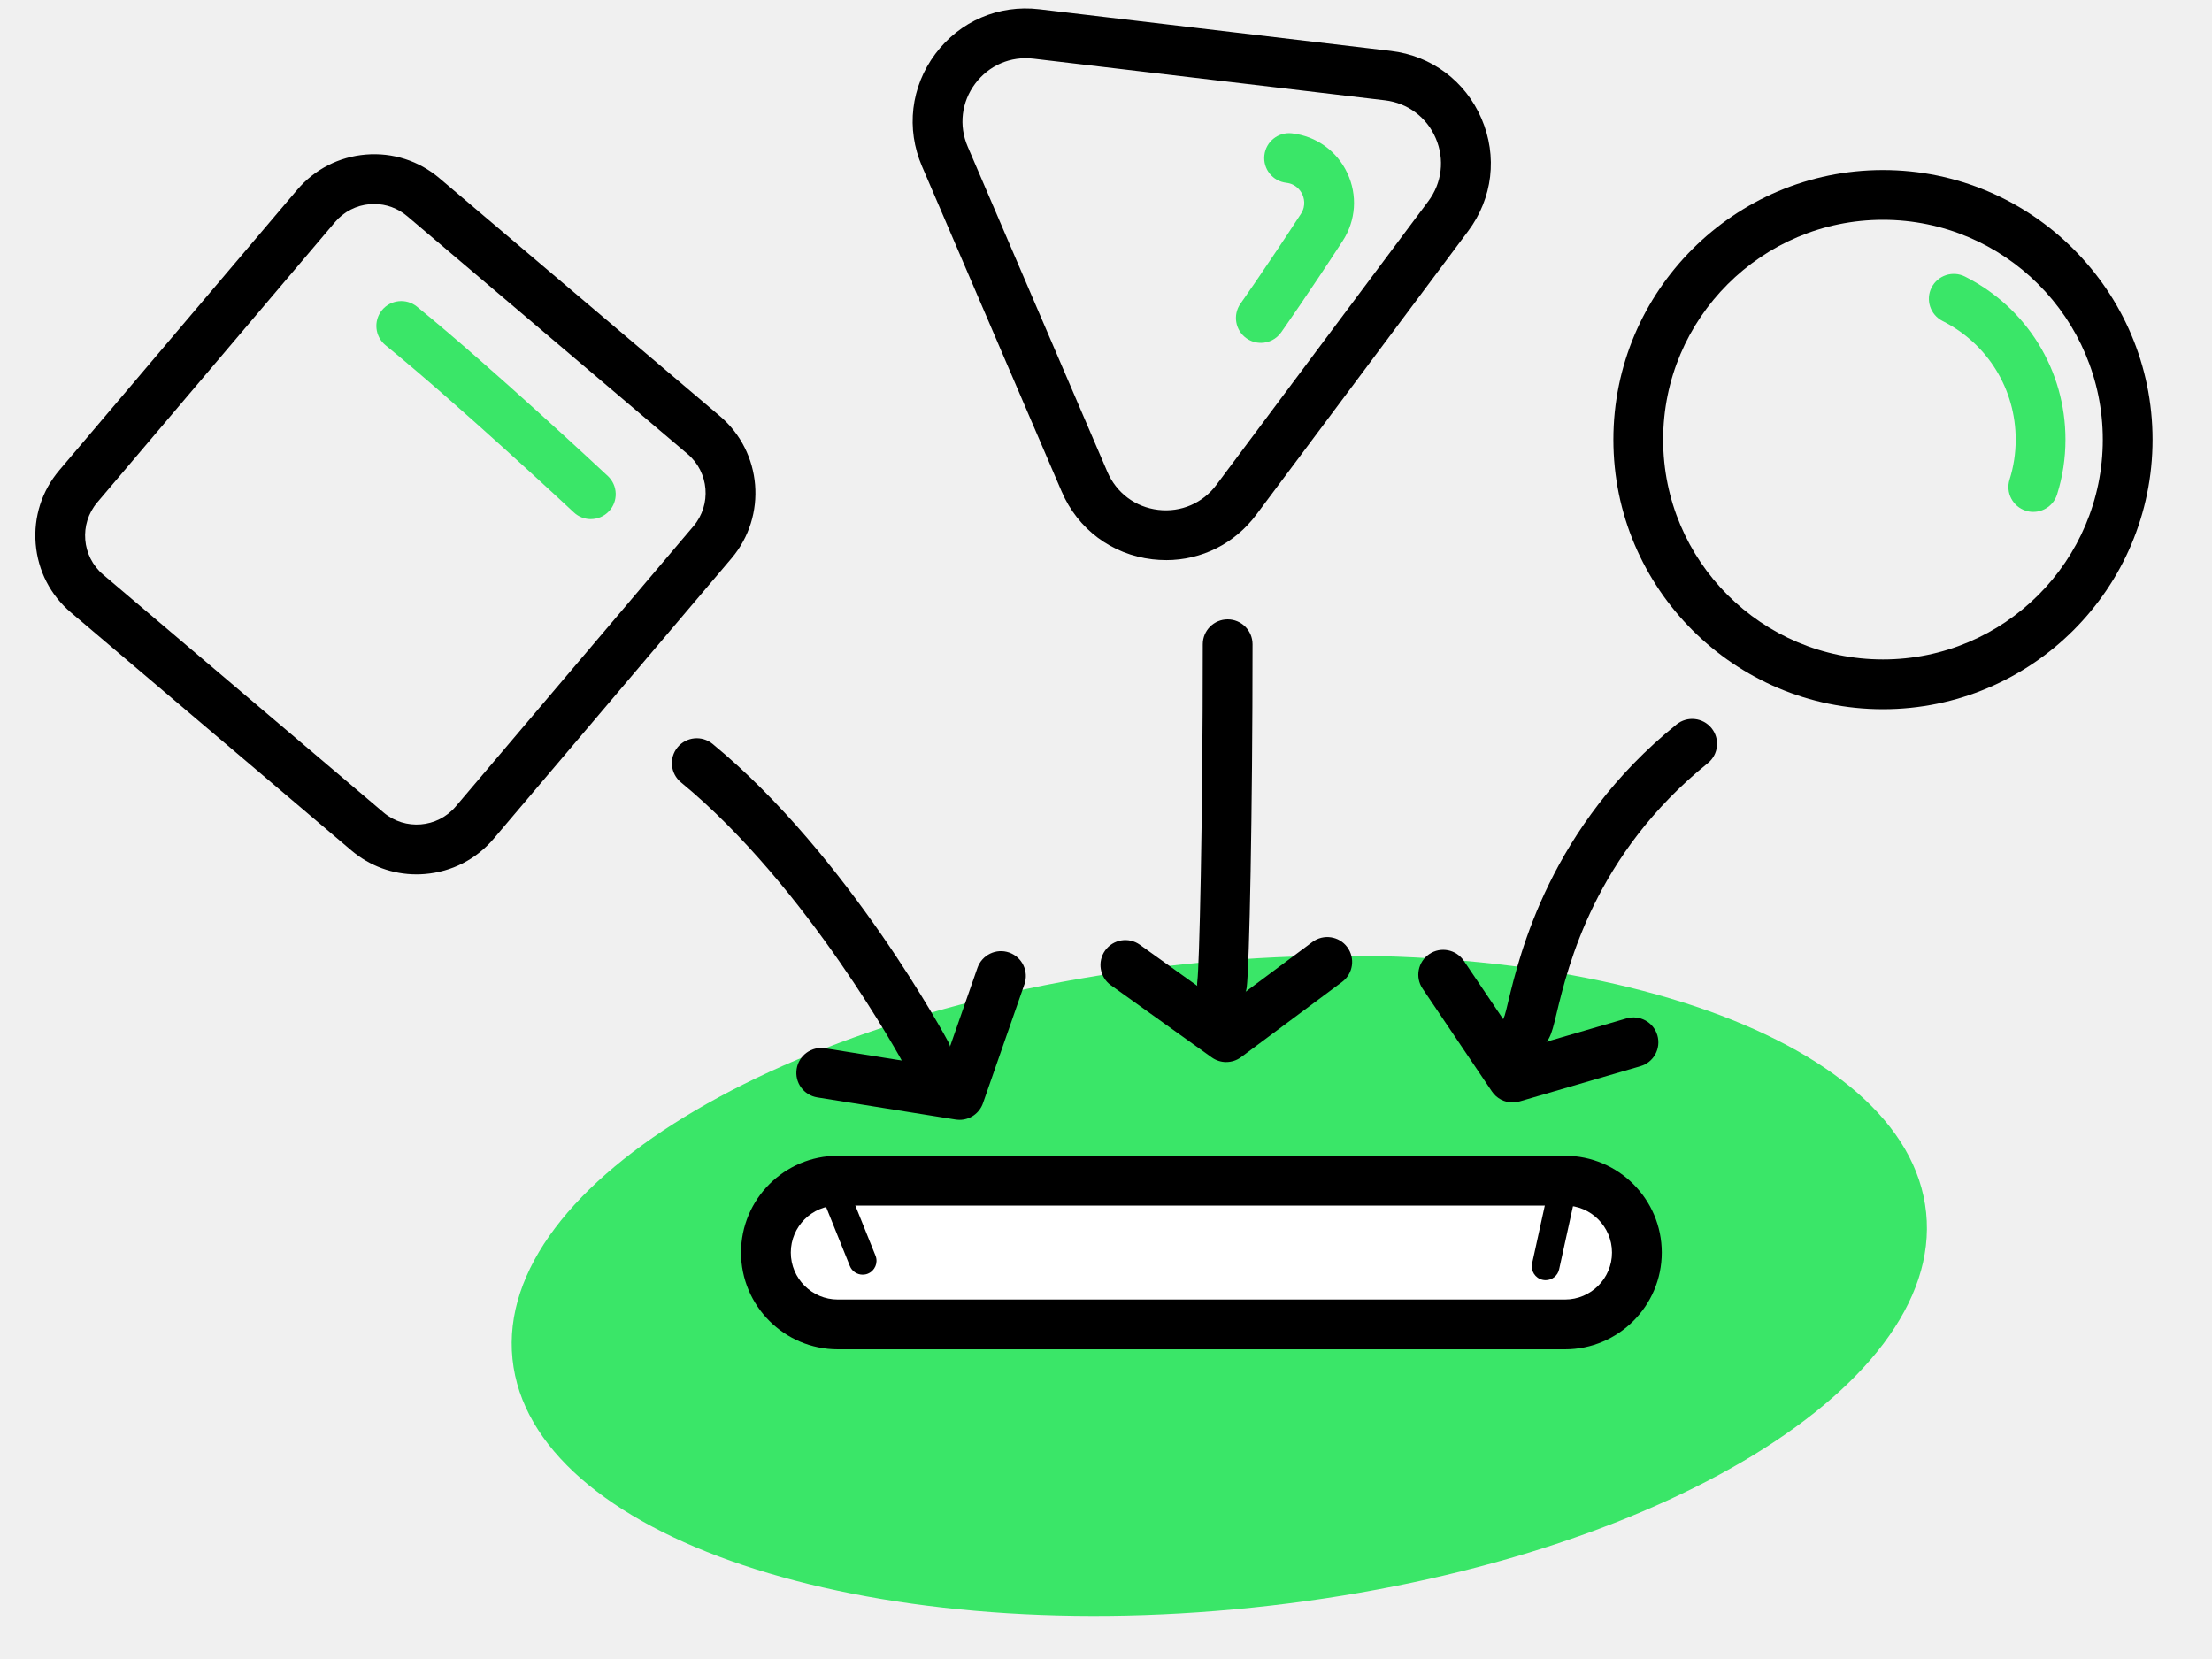
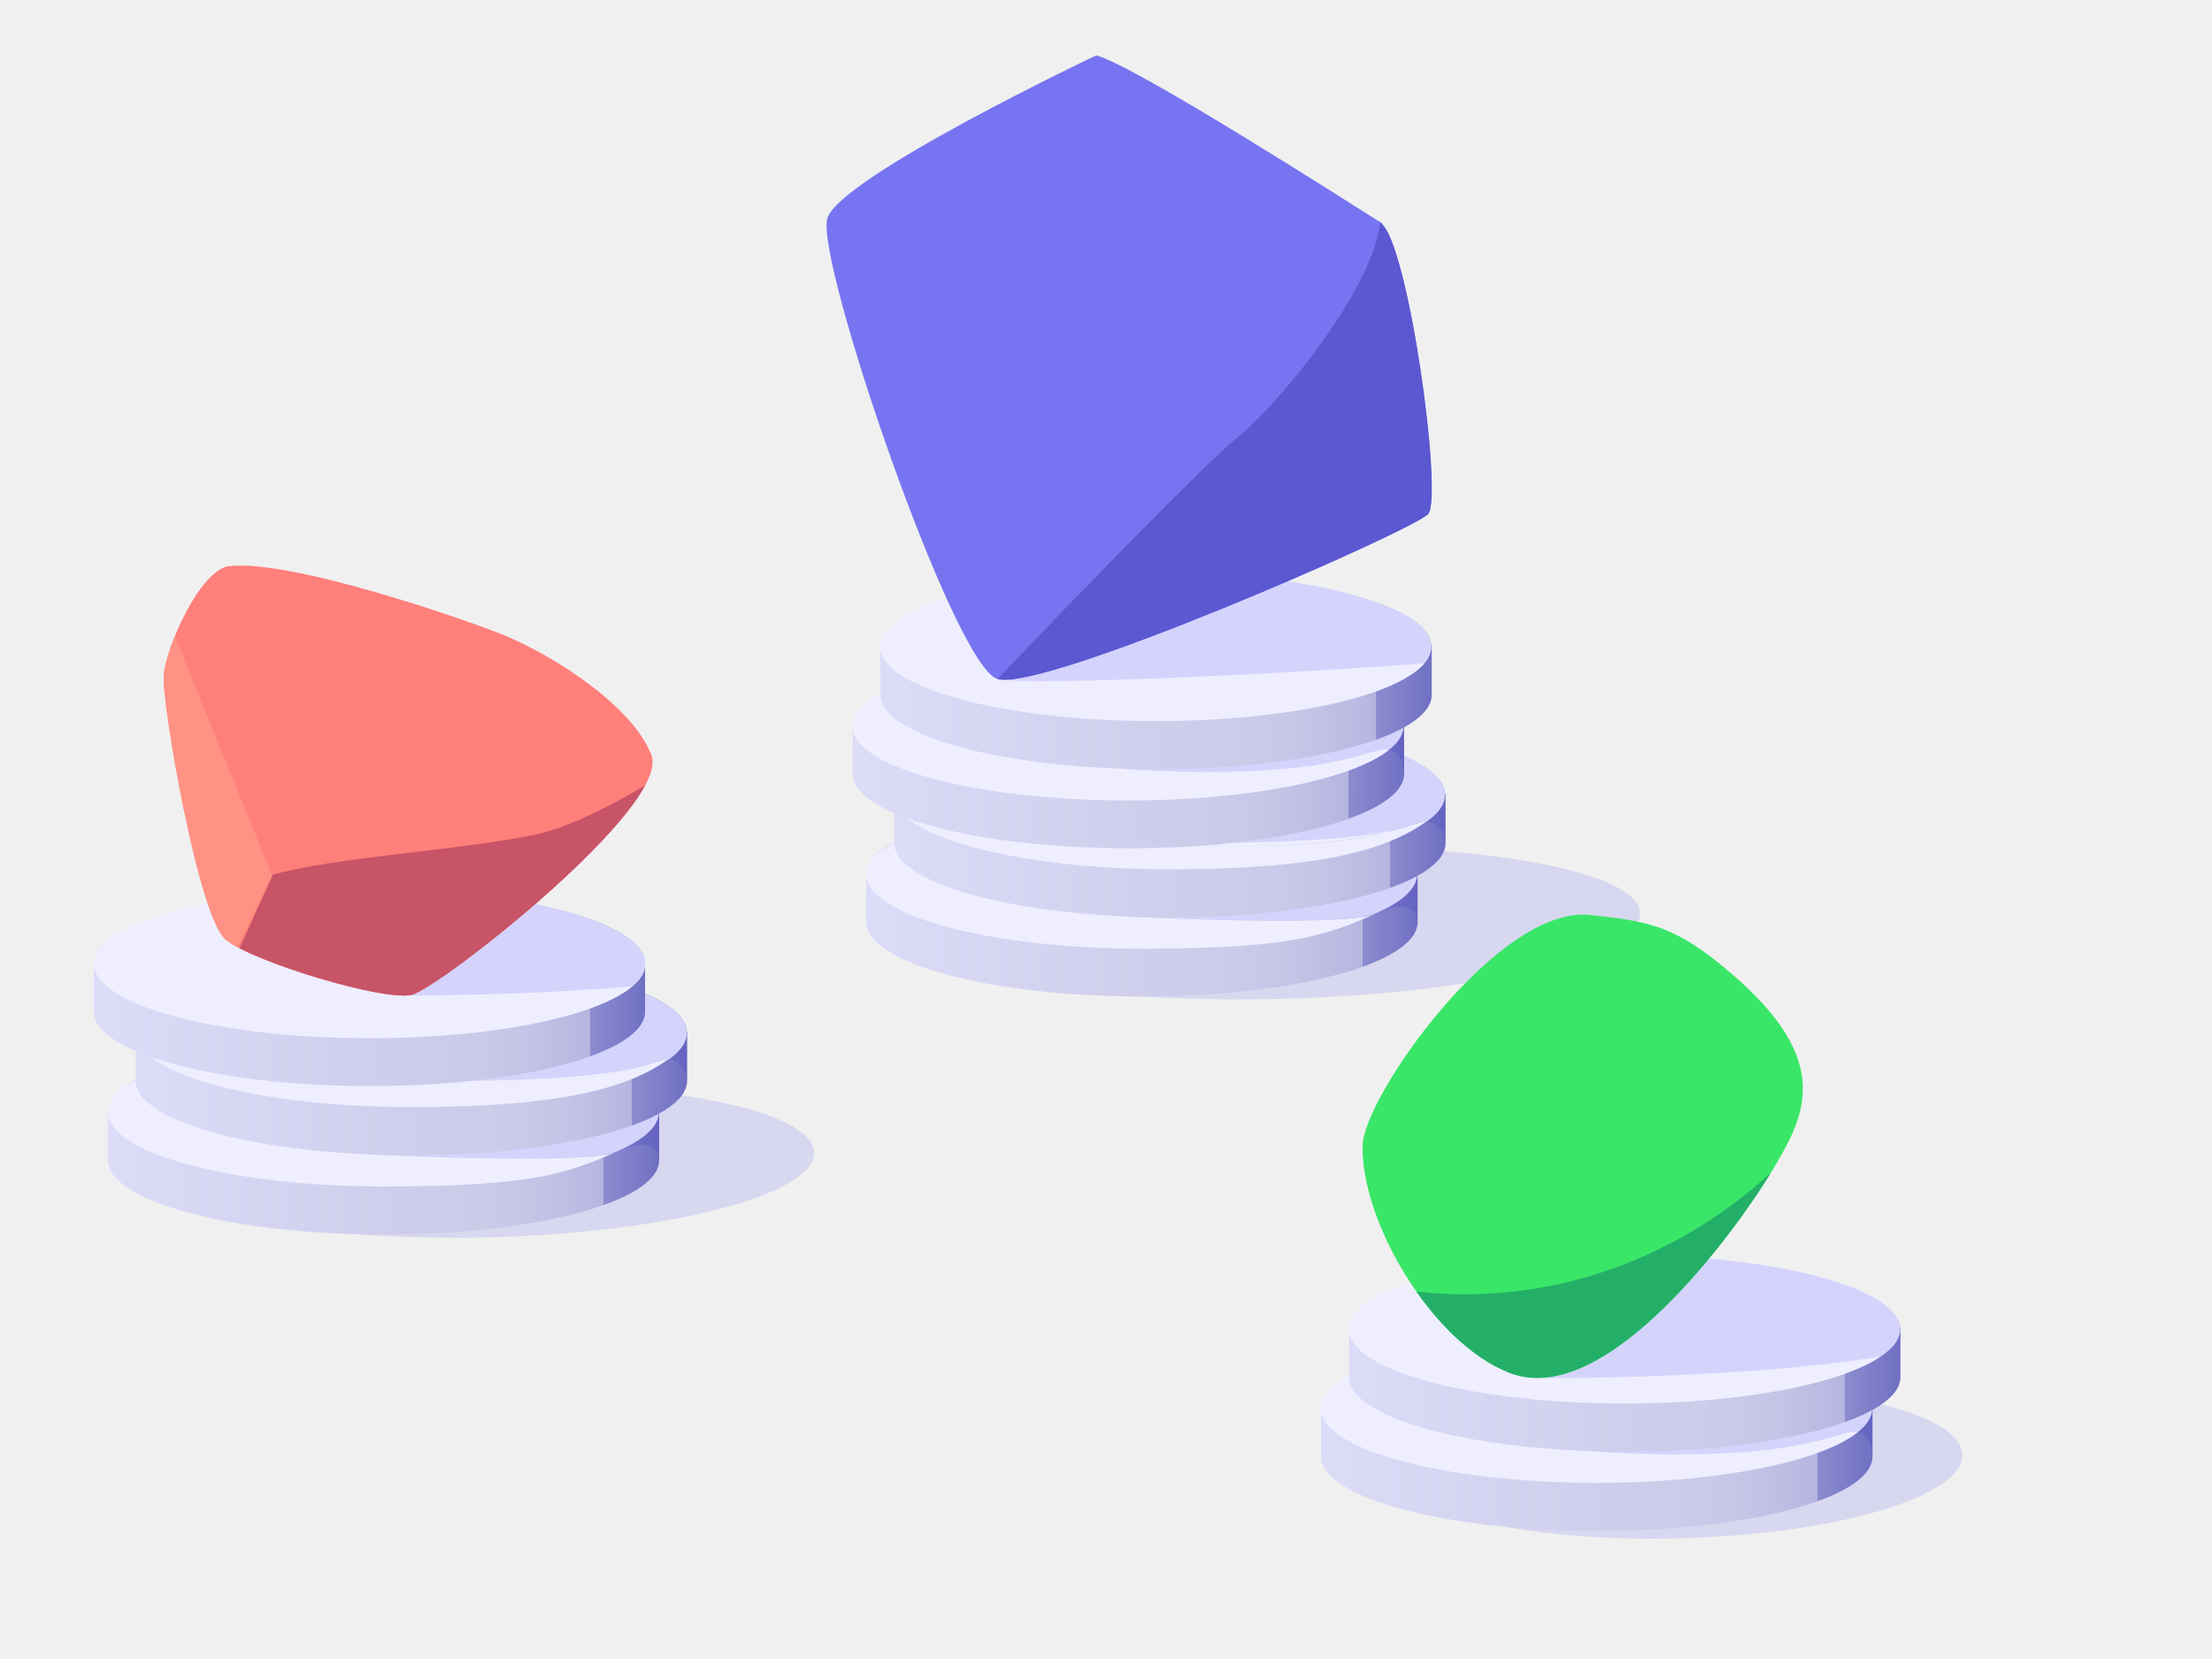
- <svg xmlns="http://www.w3.org/2000/svg" id="Layer_1" viewBox="0 0 800 600">
+ <svg xmlns="http://www.w3.org/2000/svg" id="Layer_1" version="1.1" viewBox="0 0 800 600">
  <defs>
-     <style>.cls-1{fill:#3ae668;}.cls-2{fill:#fff;}</style>
+     <style>
+       .st0 {
+         fill: none;
+       }
+ 
+       .st1 {
+         mix-blend-mode: multiply;
+         opacity: .2;
+       }
+ 
+       .st1, .st2 {
+         isolation: isolate;
+       }
+ 
+       .st1, .st3 {
+         fill: #7774f1;
+       }
+ 
+       .st4 {
+         fill: #ff7f7a;
+       }
+ 
+       .st5 {
+         fill: url(#linear-gradient2);
+       }
+ 
+       .st6 {
+         fill: url(#linear-gradient1);
+       }
+ 
+       .st7 {
+         fill: url(#linear-gradient3);
+       }
+ 
+       .st8 {
+         fill: url(#linear-gradient6);
+       }
+ 
+       .st9 {
+         fill: url(#linear-gradient8);
+       }
+ 
+       .st10 {
+         fill: url(#linear-gradient7);
+       }
+ 
+       .st11 {
+         fill: url(#linear-gradient5);
+       }
+ 
+       .st12 {
+         fill: url(#linear-gradient4);
+       }
+ 
+       .st13 {
+         fill: #eef;
+       }
+ 
+       .st14 {
+         fill: url(#linear-gradient);
+       }
+ 
+       .st15 {
+         fill: #3ae668;
+       }
+ 
+       .st16 {
+         fill: #ff9284;
+       }
+ 
+       .st17 {
+         clip-path: url(#clippath-1);
+       }
+ 
+       .st18 {
+         clip-path: url(#clippath-2);
+       }
+ 
+       .st19 {
+         fill: #5b58d1;
+       }
+ 
+       .st20 {
+         fill: #c75467;
+       }
+ 
+       .st21 {
+         fill: #24af69;
+       }
+ 
+       .st22 {
+         clip-path: url(#clippath);
+       }
+     </style>
+     <linearGradient id="linear-gradient" x1="477.8" y1="83.9" x2="677.1" y2="83.9" gradientTransform="translate(0 602) scale(1 -1)" gradientUnits="userSpaceOnUse">
+       <stop offset="0" stop-color="#dcdcf9" />
+       <stop offset=".6" stop-color="#ccccea" />
+       <stop offset=".7" stop-color="#c9c9e9" />
+       <stop offset=".8" stop-color="#c2c2e6" />
+       <stop offset=".9" stop-color="#b5b5e0" />
+       <stop offset=".9" stop-color="#a3a3d9" />
+       <stop offset=".9" stop-color="#8c8ccf" />
+       <stop offset="1" stop-color="#7070c4" />
+       <stop offset="1" stop-color="#6464bf" />
+     </linearGradient>
+     <linearGradient id="linear-gradient1" x1="487.8" y1="112.6" x2="687.2" y2="112.6" gradientTransform="translate(0 602) scale(1 -1)" gradientUnits="userSpaceOnUse">
+       <stop offset="0" stop-color="#dcdcf9" />
+       <stop offset=".6" stop-color="#ccccea" />
+       <stop offset=".7" stop-color="#c9c9e9" />
+       <stop offset=".8" stop-color="#c2c2e6" />
+       <stop offset=".9" stop-color="#b5b5e0" />
+       <stop offset=".9" stop-color="#a3a3d9" />
+       <stop offset=".9" stop-color="#8c8ccf" />
+       <stop offset="1" stop-color="#7070c4" />
+       <stop offset="1" stop-color="#6464bf" />
+     </linearGradient>
+     <linearGradient id="linear-gradient2" x1="39" y1="191.1" x2="238.3" y2="191.1" gradientTransform="translate(0 602) scale(1 -1)" gradientUnits="userSpaceOnUse">
+       <stop offset="0" stop-color="#dcdcf9" />
+       <stop offset=".6" stop-color="#ccccea" />
+       <stop offset=".7" stop-color="#c9c9e9" />
+       <stop offset=".8" stop-color="#c2c2e6" />
+       <stop offset=".9" stop-color="#b5b5e0" />
+       <stop offset=".9" stop-color="#a3a3d9" />
+       <stop offset=".9" stop-color="#8c8ccf" />
+       <stop offset="1" stop-color="#7070c4" />
+       <stop offset="1" stop-color="#6464bf" />
+     </linearGradient>
+     <linearGradient id="linear-gradient3" x1="49.1" y1="219.8" x2="248.4" y2="219.8" gradientTransform="translate(0 602) scale(1 -1)" gradientUnits="userSpaceOnUse">
+       <stop offset="0" stop-color="#dcdcf9" />
+       <stop offset=".6" stop-color="#ccccea" />
+       <stop offset=".7" stop-color="#c9c9e9" />
+       <stop offset=".8" stop-color="#c2c2e6" />
+       <stop offset=".9" stop-color="#b5b5e0" />
+       <stop offset=".9" stop-color="#a3a3d9" />
+       <stop offset=".9" stop-color="#8c8ccf" />
+       <stop offset="1" stop-color="#7070c4" />
+       <stop offset="1" stop-color="#6464bf" />
+     </linearGradient>
+     <linearGradient id="linear-gradient4" x1="34" y1="244.7" x2="233.3" y2="244.7" gradientTransform="translate(0 602) scale(1 -1)" gradientUnits="userSpaceOnUse">
+       <stop offset="0" stop-color="#dcdcf9" />
+       <stop offset=".6" stop-color="#ccccea" />
+       <stop offset=".7" stop-color="#c9c9e9" />
+       <stop offset=".8" stop-color="#c2c2e6" />
+       <stop offset=".9" stop-color="#b5b5e0" />
+       <stop offset=".9" stop-color="#a3a3d9" />
+       <stop offset=".9" stop-color="#8c8ccf" />
+       <stop offset="1" stop-color="#7070c4" />
+       <stop offset="1" stop-color="#6464bf" />
+     </linearGradient>
+     <linearGradient id="linear-gradient5" x1="313.2" y1="277.2" x2="512.6" y2="277.2" gradientTransform="translate(0 602) scale(1 -1)" gradientUnits="userSpaceOnUse">
+       <stop offset="0" stop-color="#dcdcf9" />
+       <stop offset=".6" stop-color="#ccccea" />
+       <stop offset=".7" stop-color="#c9c9e9" />
+       <stop offset=".8" stop-color="#c2c2e6" />
+       <stop offset=".9" stop-color="#b5b5e0" />
+       <stop offset=".9" stop-color="#a3a3d9" />
+       <stop offset=".9" stop-color="#8c8ccf" />
+       <stop offset="1" stop-color="#7070c4" />
+       <stop offset="1" stop-color="#6464bf" />
+     </linearGradient>
+     <linearGradient id="linear-gradient6" x1="323.3" y1="305.8" x2="522.6" y2="305.8" gradientTransform="translate(0 602) scale(1 -1)" gradientUnits="userSpaceOnUse">
+       <stop offset="0" stop-color="#dcdcf9" />
+       <stop offset=".6" stop-color="#ccccea" />
+       <stop offset=".7" stop-color="#c9c9e9" />
+       <stop offset=".8" stop-color="#c2c2e6" />
+       <stop offset=".9" stop-color="#b5b5e0" />
+       <stop offset=".9" stop-color="#a3a3d9" />
+       <stop offset=".9" stop-color="#8c8ccf" />
+       <stop offset="1" stop-color="#7070c4" />
+       <stop offset="1" stop-color="#6464bf" />
+     </linearGradient>
+     <linearGradient id="linear-gradient7" x1="308.2" y1="330.8" x2="507.6" y2="330.8" gradientTransform="translate(0 602) scale(1 -1)" gradientUnits="userSpaceOnUse">
+       <stop offset="0" stop-color="#dcdcf9" />
+       <stop offset=".6" stop-color="#ccccea" />
+       <stop offset=".7" stop-color="#c9c9e9" />
+       <stop offset=".8" stop-color="#c2c2e6" />
+       <stop offset=".9" stop-color="#b5b5e0" />
+       <stop offset=".9" stop-color="#a3a3d9" />
+       <stop offset=".9" stop-color="#8c8ccf" />
+       <stop offset="1" stop-color="#7070c4" />
+       <stop offset="1" stop-color="#6464bf" />
+     </linearGradient>
+     <linearGradient id="linear-gradient8" x1="318.3" y1="359.4" x2="517.7" y2="359.4" gradientTransform="translate(0 602) scale(1 -1)" gradientUnits="userSpaceOnUse">
+       <stop offset="0" stop-color="#dcdcf9" />
+       <stop offset=".6" stop-color="#ccccea" />
+       <stop offset=".7" stop-color="#c9c9e9" />
+       <stop offset=".8" stop-color="#c2c2e6" />
+       <stop offset=".9" stop-color="#b5b5e0" />
+       <stop offset=".9" stop-color="#a3a3d9" />
+       <stop offset=".9" stop-color="#8c8ccf" />
+       <stop offset="1" stop-color="#7070c4" />
+       <stop offset="1" stop-color="#6464bf" />
+     </linearGradient>
+     <clipPath id="clippath">
+       <path class="st0" d="M396.5,20s-92.9,44-97.3,59c-4.4,15,45.5,161.2,61.4,166.5,15.9,5.3,150.5-53.6,155.9-59.6,5.5-6-7.2-99.2-17.4-105.6s-88.5-56.6-102.7-60.3h0Z" />
+     </clipPath>
+     <clipPath id="clippath-1">
+       <path class="st0" d="M82.9,204.7c-10.7,1.4-23.2,30.1-23.7,39.9-.6,9.8,12.6,87.3,22.5,95.3,9.9,8,57,22.3,67.2,19.9,10.2-2.5,93.8-68.2,86.7-86.7-6.7-17.5-34.2-35.4-52.9-43.2-13.2-5.5-78-27.9-99.8-25.1Z" />
+     </clipPath>
+     <clipPath id="clippath-2">
+       <path class="st0" d="M626.3,352.2c37.5,32.2,26.3,51.8,14.3,71.7s-59.4,86.3-94.7,72.6c-28-10.9-53.7-54.7-53.1-82.2.4-17.8,49.1-86.9,82.2-83.4,22.1,2.4,31,3.9,51.3,21.3h0Z" />
+     </clipPath>
  </defs>
-   <ellipse class="cls-1" cx="441" cy="465" rx="257" ry="117" transform="translate(-45.63 47.99) rotate(-5.92)" />
-   <path d="M150.63,316.23c-8.63,0-16.9-3.02-23.56-8.67L25.67,221.54c-7.44-6.31-11.97-15.14-12.77-24.86-.8-9.72,2.24-19.17,8.55-26.61l86.01-101.4c6.31-7.44,15.14-11.97,24.86-12.77,9.73-.8,19.17,2.24,26.61,8.55l101.4,86.01c15.36,13.02,17.25,36.11,4.23,51.47l-86.01,101.4c-6.31,7.44-15.14,11.97-24.86,12.77-1.02.08-2.04.13-3.05.13ZM135.33,73.78c-.51,0-1.03.02-1.55.06-4.93.4-9.41,2.71-12.61,6.48l-86.01,101.4c-6.6,7.79-5.64,19.5,2.14,26.1l101.4,86.01c7.79,6.6,19.5,5.64,26.1-2.14l86.01-101.4c6.6-7.79,5.64-19.5-2.14-26.1l-101.4-86.01c-3.38-2.86-7.57-4.4-11.95-4.4ZM257.69,196.1h0,0Z" />
-   <path d="M681,256.5c-53.76,0-97.5-43.74-97.5-97.5s43.74-97.5,97.5-97.5,97.5,43.74,97.5,97.5-43.74,97.5-97.5,97.5ZM681,79.5c-43.84,0-79.5,35.66-79.5,79.5s35.66,79.5,79.5,79.5,79.5-35.66,79.5-79.5-35.66-79.5-79.5-79.5Z" />
-   <path d="M421.73,202.57c-1.65,0-3.31-.1-4.97-.29-14.7-1.74-26.96-10.9-32.79-24.5l-50.52-117.64c-5.84-13.6-4.04-28.79,4.82-40.65,8.86-11.85,22.91-17.89,37.61-16.15l127.14,15.07c14.7,1.74,26.96,10.9,32.79,24.5,5.84,13.6,4.04,28.79-4.82,40.65l-76.62,102.57c-7.85,10.51-19.79,16.45-32.64,16.45ZM349.98,53.03l50.52,117.64c3.27,7.62,10.14,12.75,18.37,13.73,8.23.97,16.11-2.41,21.07-9.05l76.62-102.57c4.96-6.64,5.97-15.16,2.7-22.77s-10.14-12.75-18.37-13.73l-127.14-15.07c-8.23-.98-16.11,2.41-21.07,9.05-4.96,6.64-5.97,15.16-2.7,22.77Z" />
-   <rect class="cls-2" x="277" y="427" width="315" height="52" rx="26" ry="26" />
-   <path d="M566,488h-263c-19.3,0-35-15.7-35-35s15.7-35,35-35h263c19.3,0,35,15.7,35,35s-15.7,35-35,35ZM303,436c-9.37,0-17,7.63-17,17s7.63,17,17,17h263c9.37,0,17-7.63,17-17s-7.63-17-17-17h-263Z" />
-   <line class="cls-2" x1="302.33" y1="431.98" x2="312" y2="456" />
-   <path d="M312,461c-1.98,0-3.86-1.18-4.64-3.13l-9.67-24.02c-1.03-2.56.21-5.47,2.77-6.51,2.56-1.03,5.47.21,6.51,2.77l9.67,24.02c1.03,2.56-.21,5.47-2.77,6.51-.61.25-1.24.36-1.87.36Z" />
-   <line class="cls-2" x1="565.67" y1="427.63" x2="559" y2="458" />
-   <path d="M559,463c-.36,0-.72-.04-1.08-.12-2.7-.59-4.4-3.26-3.81-5.96l6.67-30.37c.59-2.7,3.26-4.4,5.96-3.81,2.7.59,4.4,3.26,3.81,5.96l-6.67,30.37c-.51,2.34-2.58,3.93-4.88,3.93Z" />
-   <path class="cls-2" d="M335,381c-3-6-38-68-83-105" />
-   <path d="M335.01,390c-3.3,0-6.48-1.82-8.06-4.98-.3-.61-34.89-64.44-80.67-102.07-3.84-3.16-4.39-8.83-1.24-12.67,3.16-3.84,8.83-4.39,12.67-1.24,49.3,40.54,85.01,107.29,85.33,107.93,2.22,4.45.42,9.85-4.02,12.08-1.29.65-2.67.95-4.02.95Z" />
-   <path d="M347.01,405c-.47,0-.95-.04-1.43-.11l-50-8c-4.91-.79-8.25-5.4-7.46-10.31s5.4-8.25,10.31-7.46l42.56,6.81,12.52-35.9c1.64-4.69,6.77-7.17,11.46-5.54,4.69,1.64,7.17,6.77,5.54,11.46l-15,43.02c-1.28,3.66-4.72,6.04-8.49,6.04Z" />
-   <path class="cls-2" d="M441.96,355.96c.88-6.65,2.04-60.96,2.04-122.96" />
-   <path d="M441.97,364.96c-.39,0-.79-.03-1.19-.08-4.93-.65-8.39-5.17-7.74-10.1.69-5.23,1.96-55.45,1.96-121.78,0-4.97,4.03-9,9-9s9,4.03,9,9c0,60.89-1.14,116.73-2.12,124.14-.6,4.53-4.46,7.82-8.91,7.82Z" />
-   <path d="M443.49,384.11c-1.83,0-3.67-.56-5.24-1.68l-36.49-26.11c-4.04-2.89-4.97-8.51-2.08-12.56s8.51-4.97,12.56-2.08l31.14,22.29,31.27-23.29c3.99-2.97,9.63-2.14,12.59,1.84,2.97,3.99,2.14,9.62-1.84,12.59l-36.54,27.21c-1.59,1.19-3.48,1.78-5.38,1.78Z" />
-   <path d="M552.27,380.23c-1.42,0-2.87-.34-4.21-1.05-4.29-2.27-5.98-7.52-3.89-11.85.27-.78.81-3.03,1.29-5.03,4.17-17.35,15.26-63.46,60.88-100.3,3.87-3.12,9.53-2.52,12.66,1.35,3.12,3.87,2.52,9.53-1.35,12.66-40.86,33-50.55,73.3-54.69,90.51-1.08,4.47-1.67,6.93-2.73,8.94-1.62,3.04-4.73,4.78-7.96,4.78ZM544.33,367.01c-.03.06-.06.12-.1.19.03-.06.06-.12.1-.19Z" />
-   <path d="M547.03,398.71c-2.94,0-5.76-1.44-7.46-3.97l-25.08-37.2c-2.78-4.12-1.69-9.71,2.43-12.49,4.12-2.78,9.71-1.69,12.49,2.43l21.41,31.75,37.43-10.91c4.77-1.39,9.77,1.35,11.16,6.12,1.39,4.77-1.35,9.77-6.12,11.16l-43.74,12.75c-.83.24-1.68.36-2.52.36Z" />
-   <path class="cls-1" d="M213.69,187.75c-2.2,0-4.41-.8-6.15-2.43-.41-.39-41.54-38.82-68.11-60.46-3.85-3.14-4.43-8.81-1.3-12.66,3.14-3.85,8.81-4.43,12.66-1.3,27.05,22.03,67.34,59.68,69.04,61.27,3.63,3.4,3.82,9.09.42,12.72-1.77,1.89-4.17,2.85-6.57,2.85Z" />
-   <path class="cls-1" d="M455.99,124c-1.79,0-3.6-.53-5.18-1.64-4.06-2.86-5.04-8.48-2.17-12.54.1-.14,9.68-13.76,21.86-32.48,2-3.08,1-5.99.48-7.09-.52-1.11-2.13-3.72-5.77-4.14-4.94-.56-8.49-5.02-7.93-9.96.56-4.94,5.01-8.49,9.96-7.93,8.77,1,16.26,6.36,20.02,14.35,3.77,7.99,3.14,17.18-1.67,24.58-12.37,19.02-22.13,32.9-22.23,33.04-1.75,2.49-4.54,3.82-7.36,3.82Z" />
-   <path class="cls-1" d="M735.38,185.14c-.9,0-1.81-.13-2.71-.42-4.74-1.49-7.38-6.55-5.88-11.29,1.46-4.65,2.21-9.5,2.21-14.43,0-18.25-10.13-34.68-26.44-42.9-4.44-2.24-6.23-7.65-3.99-12.09,2.24-4.44,7.65-6.22,12.09-3.99,22.42,11.29,36.34,33.89,36.34,58.97,0,6.76-1.02,13.44-3.04,19.84-1.21,3.84-4.76,6.3-8.58,6.3Z" />
+   <g class="st2">
+     <g id="Layer_11" data-name="Layer_1">
+       <ellipse class="st1" cx="607.3" cy="528.9" rx="102.4" ry="27.4" transform="translate(-14.5 17.2) rotate(-1.6)" />
+       <path class="st14" d="M677.1,509c-.9-14.6-45.2-26.4-99.7-26.4s-98.8,11.8-99.6,26.4h0v17.3h0c0,.2,0,.3,0,.5,0,14.8,44.6,26.9,99.7,26.9s99.7-12,99.7-26.9,0-.3,0-.5h0v-17.3h0,0Z" />
+       <ellipse class="st13" cx="577.4" cy="509.4" rx="99.7" ry="26.9" />
+       <path class="st1" d="M575,524.8l101-18.6,1.2,5.4v14.7c0,0,.1-10-8.6-8.2s-26.4,11-93.5,6.8Z" />
+       <path class="st6" d="M687.2,480.3c-.9-14.6-45.2-26.4-99.7-26.4s-98.8,11.8-99.6,26.4h0v17.3h0c0,.1,0,.3,0,.5,0,14.8,44.6,26.9,99.7,26.9s99.7-12,99.7-26.9,0-.3,0-.5h0v-17.3h0,0Z" />
+       <ellipse class="st13" cx="587.5" cy="480.7" rx="99.7" ry="26.9" />
+       <ellipse class="st1" cx="177.3" cy="420.1" rx="117.2" ry="27.4" transform="translate(-11.7 5.1) rotate(-1.6)" />
+       <path class="st5" d="M238.3,401.8c-.9-14.6-45.2-26.4-99.6-26.4s-98.8,11.8-99.7,26.4h0v17.3h0c0,.1,0,.3,0,.5,0,14.8,44.6,26.9,99.7,26.9s99.7-12,99.7-26.9,0-.3,0-.5h0v-17.3h0Z" />
+       <path class="st13" d="M131.2,417.3l63.6-10.9,42.9-7.3c-5.7-13.4-47.8-23.8-99-23.8s-99.7,12-99.7,26.9,44.6,26.9,99.7,26.9,66.6-5,84.3-12.5c-12.3,4.9-91.7.8-91.7.8h0Z" />
+       <path class="st13" d="M238.3,402.2c0-1-.2-2.1-.7-3.1l-42.8,7.3-63.6,10.9s79.4,4.1,91.7-.8c9.7-4.1,15.4-9.1,15.4-14.3h0Z" />
+       <path class="st1" d="M238.3,402.2c0-1-.2-2.1-.7-3.1l-42.8,7.3-63.6,10.9s79.4,4.1,91.7-.8c9.7-4.1,15.4-9.1,15.4-14.3h0Z" />
+       <path class="st1" d="M238.8,420.2h0,0Z" />
+       <path class="st1" d="M223,416.5c0,0,.2,0,.3-.1,11.5-5,15-1.3,15.1,3.1h0v-17.3c0,5.3-5.6,10.2-15.4,14.3h0Z" />
+       <path class="st7" d="M248.4,373.1c-.9-14.6-45.2-26.4-99.6-26.4s-98.8,11.8-99.7,26.4h0v17.3h0c0,.1,0,.3,0,.5,0,14.8,44.6,26.9,99.7,26.9s99.7-12,99.7-26.9,0-.3,0-.5h0v-17.3h0Z" />
+       <path class="st13" d="M239.8,383.4c-8.8,1.8-26.2,11.8-93.4,7.5l81.6-33.7c-18.2-6.4-46.9-10.6-79.3-10.6-55.1,0-99.7,12-99.7,26.9s44.6,26.9,99.7,26.9,78.5-7.1,92.9-17.2c-.6,0-1.2,0-1.9.2h0Z" />
+       <path class="st1" d="M241.7,383.2c6.8,0,6.7,8.4,6.7,8.4v-14.7c0,0,0-3.4,0-3.4,0,3.4-2.4,6.7-6.7,9.7h0Z" />
+       <path class="st13" d="M228,357.3l-81.6,33.7c67.1,4.2,84.6-5.8,93.4-7.5.7-.1,1.3-.2,1.9-.2,4.3-3,6.7-6.3,6.7-9.7,0-6.1-7.6-11.8-20.4-16.3h0Z" />
+       <path class="st1" d="M228,357.3l-81.6,33.7c79.6.5,84.6-5.8,93.4-7.5.7-.1,1.3-.2,1.9-.2,4.3-3,6.7-6.3,6.7-9.7,0-6.1-7.6-11.8-20.4-16.3h0Z" />
+       <path class="st12" d="M233.3,348.1c-.9-14.6-45.2-26.4-99.7-26.4s-98.8,11.8-99.7,26.4h0v17.3h0c0,.1,0,.3,0,.5,0,14.8,44.6,26.9,99.7,26.9s99.7-12,99.7-26.9,0-.3,0-.5h0v-17.3h0,0Z" />
+       <ellipse class="st13" cx="133.7" cy="348.6" rx="99.7" ry="26.9" />
+       <ellipse class="st1" cx="463.8" cy="333.8" rx="129.4" ry="27.4" transform="translate(-9.1 13.1) rotate(-1.6)" />
+       <path class="st11" d="M512.5,315.7c-.9-14.6-45.2-26.4-99.6-26.4s-98.8,11.8-99.6,26.4h0v17.3h0c0,.1,0,.3,0,.5,0,14.8,44.6,26.9,99.7,26.9s99.7-12,99.7-26.9,0-.3,0-.5h0v-17.3h0Z" />
+       <path class="st13" d="M405.5,331.3l63.6-10.9,42.9-7.3c-5.7-13.4-47.8-23.8-99-23.8s-99.7,12-99.7,26.9,44.6,26.9,99.7,26.9,66.6-5,84.3-12.5c-12.3,4.9-91.7.8-91.7.8h0Z" />
+       <path class="st13" d="M512.6,316.2c0-1-.2-2.1-.7-3.1l-42.9,7.3-63.6,10.9s79.4,4.1,91.7-.8c9.7-4.1,15.4-9.1,15.4-14.3h0Z" />
+       <path class="st1" d="M512.6,316.2c0-1-.2-2.1-.7-3.1l-42.9,7.3-63.6,10.9s79.4,4.1,91.7-.8c9.7-4.1,15.4-9.1,15.4-14.3h0Z" />
+       <path class="st1" d="M513,334.2h0,0Z" />
+       <path class="st1" d="M497.2,330.5c0,0,.2,0,.3-.1,11.5-5,15-1.3,15.1,3.1h0v-17.3c0,5.3-5.6,10.2-15.4,14.3Z" />
+       <path class="st8" d="M522.6,287.1c-.9-14.6-45.2-26.4-99.6-26.4s-98.8,11.8-99.6,26.4h0v17.3h0c0,.1,0,.3,0,.5,0,14.8,44.6,26.9,99.7,26.9s99.7-12,99.7-26.9,0-.3,0-.5h0v-17.3h0Z" />
+       <path class="st13" d="M514,297.4c-8.8,1.8-26.2,11.8-93.4,7.5l81.6-33.7c-18.2-6.4-46.9-10.6-79.3-10.6-55,0-99.7,12-99.7,26.9s44.6,26.9,99.7,26.9,78.5-7.1,92.9-17.2c-.6,0-1.2,0-1.9.2h0Z" />
+       <path class="st1" d="M515.9,297.2c6.8,0,6.7,8.4,6.7,8.4v-14.7c0,0,0-3.4,0-3.4,0,3.4-2.4,6.7-6.7,9.7Z" />
+       <path class="st13" d="M502.2,271.2l-81.6,33.7c67.1,4.2,84.6-5.8,93.4-7.5.7-.1,1.3-.2,1.9-.2,4.3-3,6.7-6.3,6.7-9.7,0-6.1-7.6-11.8-20.4-16.3h0Z" />
+       <path class="st1" d="M502.2,271.2l-81.6,33.7c79.6.5,84.6-5.8,93.4-7.5.7-.1,1.3-.2,1.9-.2,4.3-3,6.7-6.3,6.7-9.7,0-6.1-7.6-11.8-20.4-16.3h0Z" />
+       <path class="st10" d="M507.6,262.1c-.9-14.6-45.2-26.4-99.6-26.4s-98.8,11.8-99.6,26.4h0v17.3h0c0,.1,0,.3,0,.5,0,14.8,44.6,26.9,99.7,26.9s99.7-12,99.7-26.9,0-.3,0-.5h0v-17.3h0Z" />
+       <ellipse class="st13" cx="407.9" cy="262.6" rx="99.7" ry="26.9" />
+       <path class="st1" d="M405.5,278l101-18.6,1.2,5.4v14.7c0,0,.1-10-8.6-8.2-8.8,1.8-26.4,11-93.6,6.8h0Z" />
+       <path class="st9" d="M517.6,233.5c-.9-14.6-45.2-26.4-99.6-26.4s-98.8,11.8-99.6,26.4h0v17.3h0c0,.1,0,.3,0,.5,0,14.8,44.6,26.9,99.7,26.9s99.7-12,99.7-26.9,0-.3,0-.5h0v-17.3h0Z" />
+       <ellipse class="st13" cx="418" cy="233.9" rx="99.7" ry="26.9" />
+       <path class="st1" d="M517.6,233.1c0-.3,0-.6-.1-.9,0-.2,0-.3-.1-.5,0-.3-.2-.6-.3-.9,0-.2-.2-.3-.2-.5-.1-.3-.3-.6-.4-.8,0-.2-.2-.3-.3-.5-.2-.3-.4-.6-.6-.8-.1-.2-.3-.3-.4-.5-.2-.3-.5-.6-.7-.8-.2-.2-.3-.3-.5-.5-.3-.3-.6-.5-.9-.8-.2-.1-.4-.3-.6-.4-.3-.3-.7-.5-1-.8-.2-.1-.4-.3-.6-.4-.4-.3-.8-.5-1.2-.8-.2-.1-.5-.3-.7-.4-.4-.2-.8-.5-1.3-.7-.3-.1-.5-.3-.8-.4-.5-.2-.9-.5-1.4-.7-.3-.1-.6-.3-.9-.4-.5-.2-1-.5-1.5-.7-.3-.1-.6-.3-1-.4-.5-.2-1.1-.4-1.6-.7-.4-.1-.7-.3-1.1-.4-.6-.2-1.1-.4-1.7-.6-.4-.1-.8-.3-1.2-.4-.6-.2-1.2-.4-1.8-.6-.4-.1-.8-.3-1.2-.4-.6-.2-1.2-.4-1.9-.6-.4-.1-.9-.2-1.3-.4-.6-.2-1.3-.4-2-.5-.5-.1-1-.2-1.4-.4-.7-.2-1.3-.3-2-.5-.5-.1-1-.2-1.5-.4-.7-.2-1.4-.3-2.1-.5-.5-.1-1.1-.2-1.6-.4-.7-.1-1.4-.3-2.1-.4-.6-.1-1.2-.2-1.8-.3-.7-.1-1.4-.3-2.1-.4-.6-.1-1.2-.2-1.8-.3-.7-.1-1.5-.2-2.2-.4-.6-.1-1.3-.2-1.9-.3-.8-.1-1.5-.2-2.2-.4-.7-.1-1.4-.2-2-.3-.8-.1-1.5-.2-2.2-.3-.7,0-1.4-.2-2.2-.3-.7,0-1.5-.2-2.2-.3-.7,0-1.5-.2-2.3-.2-.8,0-1.5-.2-2.2-.2-.8,0-1.5-.1-2.3-.2-.8,0-1.5-.1-2.3-.2-.8,0-1.6-.1-2.4-.2-.8,0-1.5-.1-2.3-.2-.8,0-1.7-.1-2.5-.2-.8,0-1.5-.1-2.3-.1-.9,0-1.8,0-2.7-.1-.7,0-1.5,0-2.2-.1-1,0-2,0-3-.1-.7,0-1.3,0-2,0-1.1,0-2.2,0-3.3,0-.6,0-1.2,0-1.8,0-1.7,0-3.4,0-5.1,0s-3.4,0-5.1,0c-.6,0-1.2,0-1.8,0-1.1,0-2.2,0-3.3,0-.7,0-1.3,0-2,0-1,0-2,0-3,.1-.7,0-1.5,0-2.2.1-.9,0-1.8,0-2.7.1-.8,0-1.5,0-2.3.1-.8,0-1.7.1-2.5.2-.8,0-1.5.1-2.3.2-.8,0-1.6.1-2.4.2-.8,0-1.5.1-2.3.2-.8,0-1.6.1-2.3.2-.8,0-1.5.2-2.2.2s-1.5.2-2.3.2c-.8,0-1.5.2-2.2.3-.7,0-1.5.2-2.2.3-.8.1-1.5.2-2.2.3-.7,0-1.4.2-2,.3-.8.1-1.5.2-2.2.3-.6.1-1.3.2-1.9.3-.7.1-1.5.2-2.2.4-.6.1-1.2.2-1.8.3-.7.1-1.4.3-2.1.4-.6.1-1.2.2-1.8.3-.7.1-1.4.3-2.1.4-.5.1-1.1.2-1.6.4-.7.2-1.4.3-2.1.5-.5.1-1,.2-1.5.4-.7.2-1.4.3-2,.5-.5.1-1,.2-1.4.4-.7.2-1.3.4-2,.5-.3,0-.7.2-1,.3,4.2,13.7,13.8,27.9,15.7,29.9,2.4,2.4,84.4-.4,154.5-5.6,1.6-1.9,2.5-3.9,2.5-6s0-.5,0-.8h0Z" />
+       <path class="st3" d="M396.5,20s-92.9,44.1-97.3,59c-4.4,15,45.5,161.2,61.4,166.5s150.5-53.6,155.9-59.6-7.2-99.2-17.4-105.6-88.5-56.6-102.7-60.3h0Z" />
+       <g class="st22">
+         <path class="st19" d="M499.2,80.3c-2.5,23.8-35.9,65.1-51.3,77.6-15.5,12.5-87.2,87.7-87.2,87.7l94.9,21.2,120.7-76.4-77-110.1" />
+       </g>
+       <path class="st1" d="M133.7,321.7c-20.8,0-40.1,1.7-56,4.6,2.6,7.5,13.1,16.1,25.5,19.6.7.2,35.2,14,43.1,14.1,20.4.1,52.9-.7,82.3-3.3,3.1-2.6,4.7-5.3,4.7-8.2,0-14.8-44.6-26.9-99.7-26.9h0Z" />
+       <path class="st4" d="M82.9,204.7c-10.7,1.4-23.2,30.1-23.7,39.9-.6,9.8,12.6,87.3,22.5,95.3,9.9,8,57,22.3,67.2,19.9,10.2-2.5,93.8-68.2,86.7-86.7-6.7-17.4-34.2-35.4-52.9-43.2-13.2-5.5-78-27.9-99.8-25.1h0Z" />
+       <g class="st17">
+         <g>
+           <path class="st20" d="M98.7,316.3c24.1-6.5,63.4-8.3,93.8-14.2,30.4-5.9,86.8-47.7,102-63.2,15.2-15.6,23.7,6.6,23.7,6.6l3.3,94.6-56.5,26-186.7-4.9,20.4-44.8" />
+           <polygon class="st16" points="37.8 167.2 -4.8 204.9 68.9 378.1 98.4 316.6 37.8 167.2" />
+         </g>
+       </g>
+       <path class="st1" d="M587.5,453.9c-29.3,0-55.7,3.4-74,8.9,12.8,15.9,38.7,35.6,43.7,35.6,30.6.2,87.3-1.8,123.1-7.8,4.4-3,6.8-6.3,6.8-9.8,0-14.8-44.6-26.9-99.7-26.9h0Z" />
+       <path class="st15" d="M626.3,352.2c37.5,32.2,26.3,51.8,14.3,71.7s-59.4,86.3-94.7,72.6c-28-10.9-53.7-54.7-53.1-82.2.4-17.8,49.1-86.9,82.2-83.4,22.1,2.4,31,3.9,51.3,21.3h0Z" />
+       <g class="st18">
+         <path class="st21" d="M492.8,463.3s43.3,14.2,95.3-6.3c52-20.5,75.9-60.1,75.9-60.1l-12,64.3-11.2,86.4-130.6-4.2-17.4-80.1h0Z" />
+       </g>
+     </g>
+   </g>
</svg>
